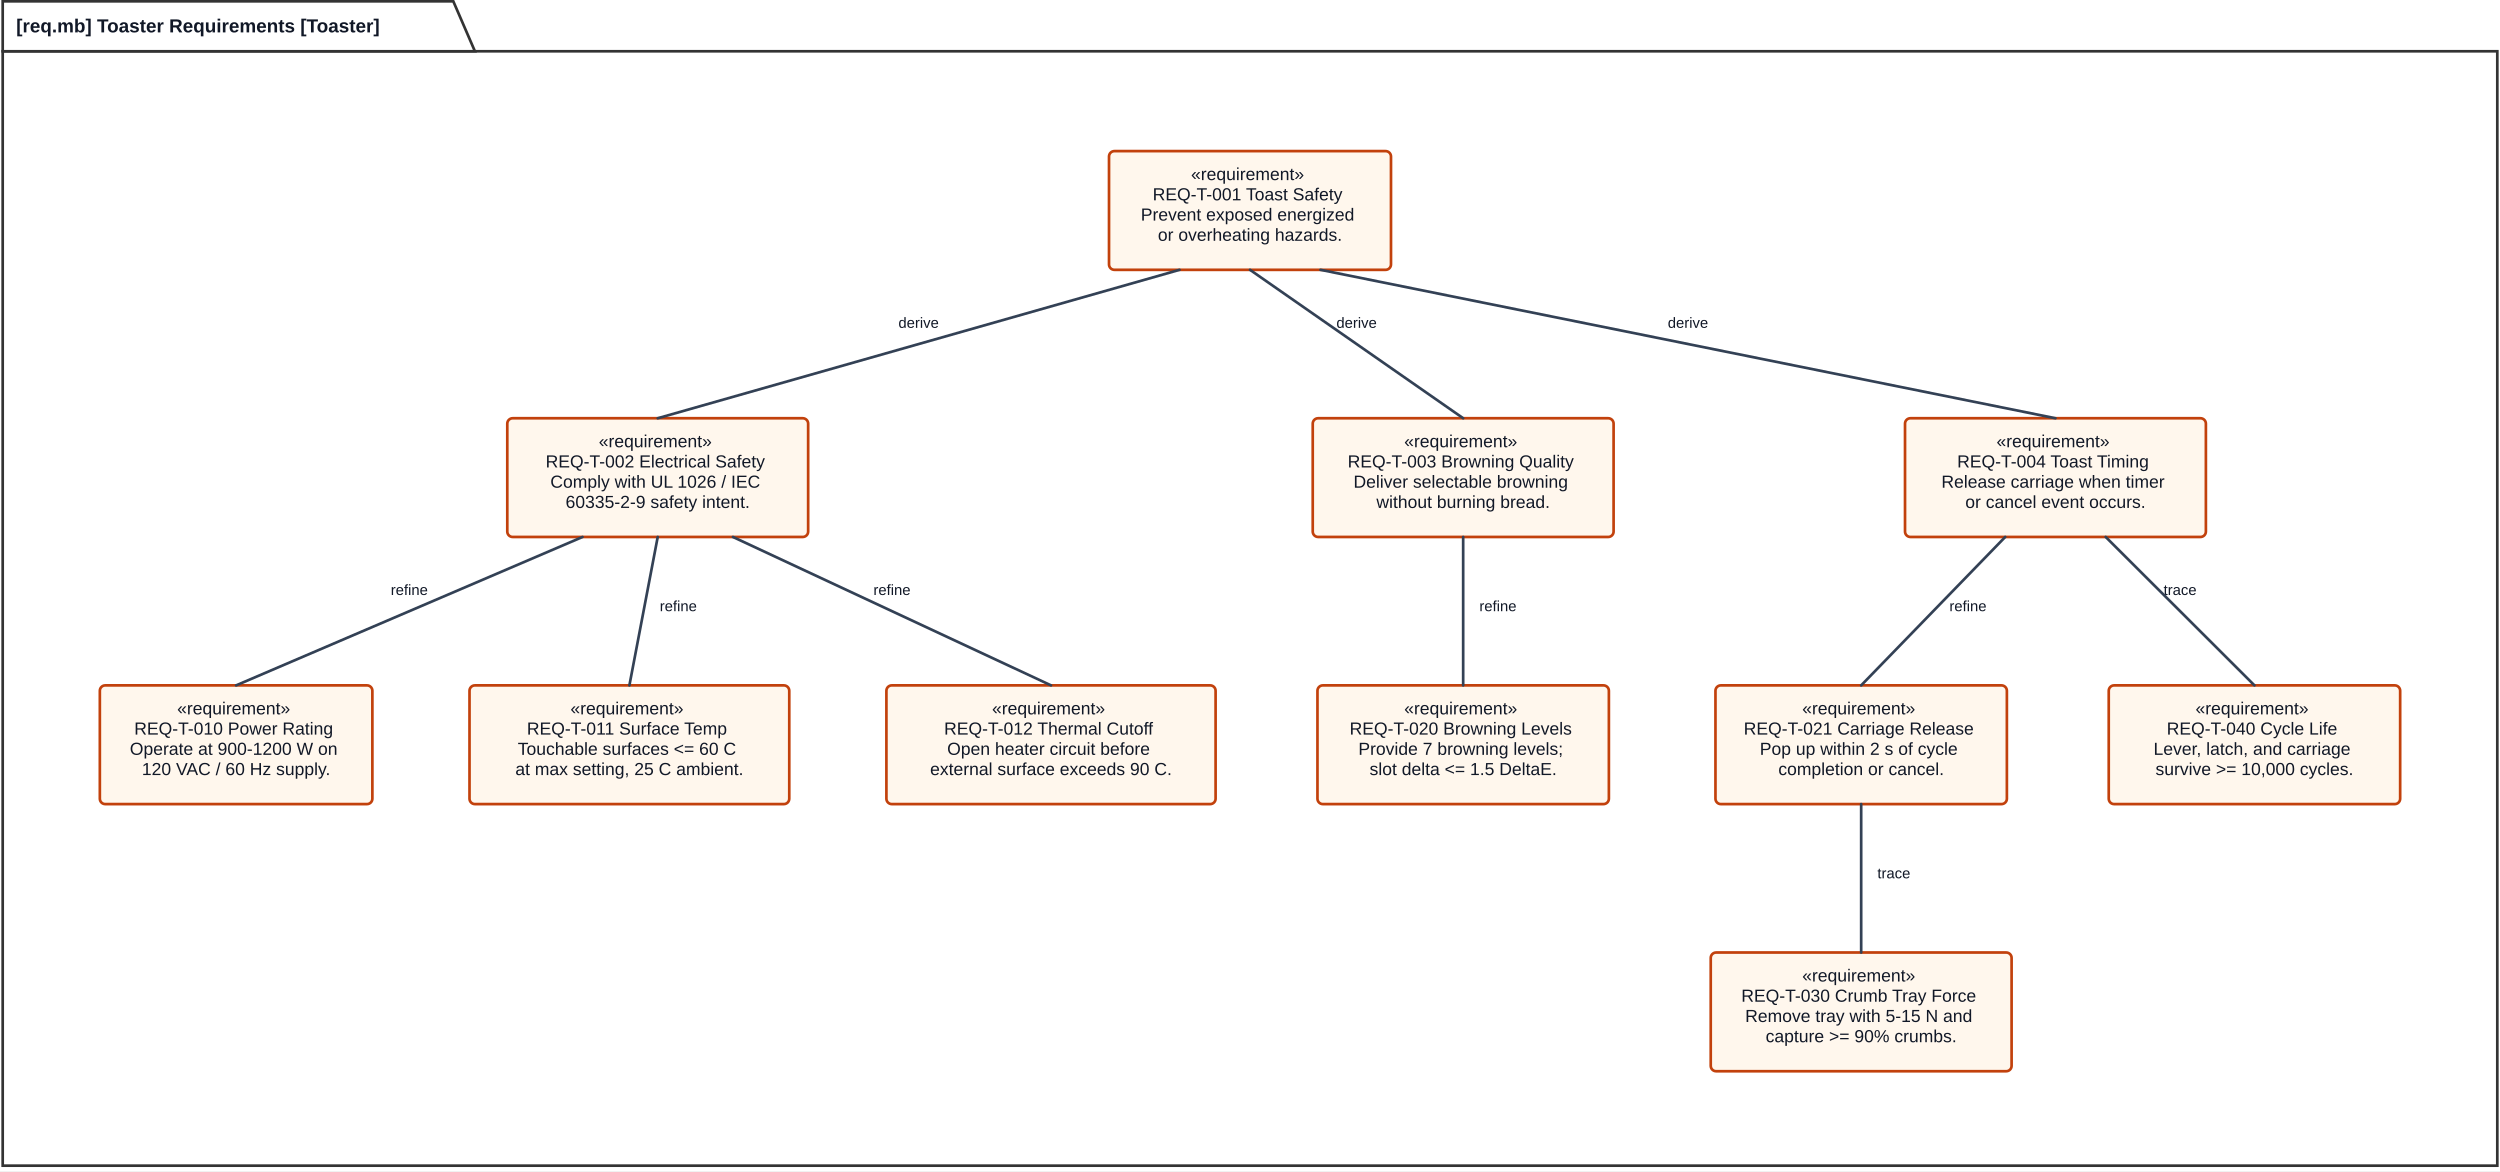
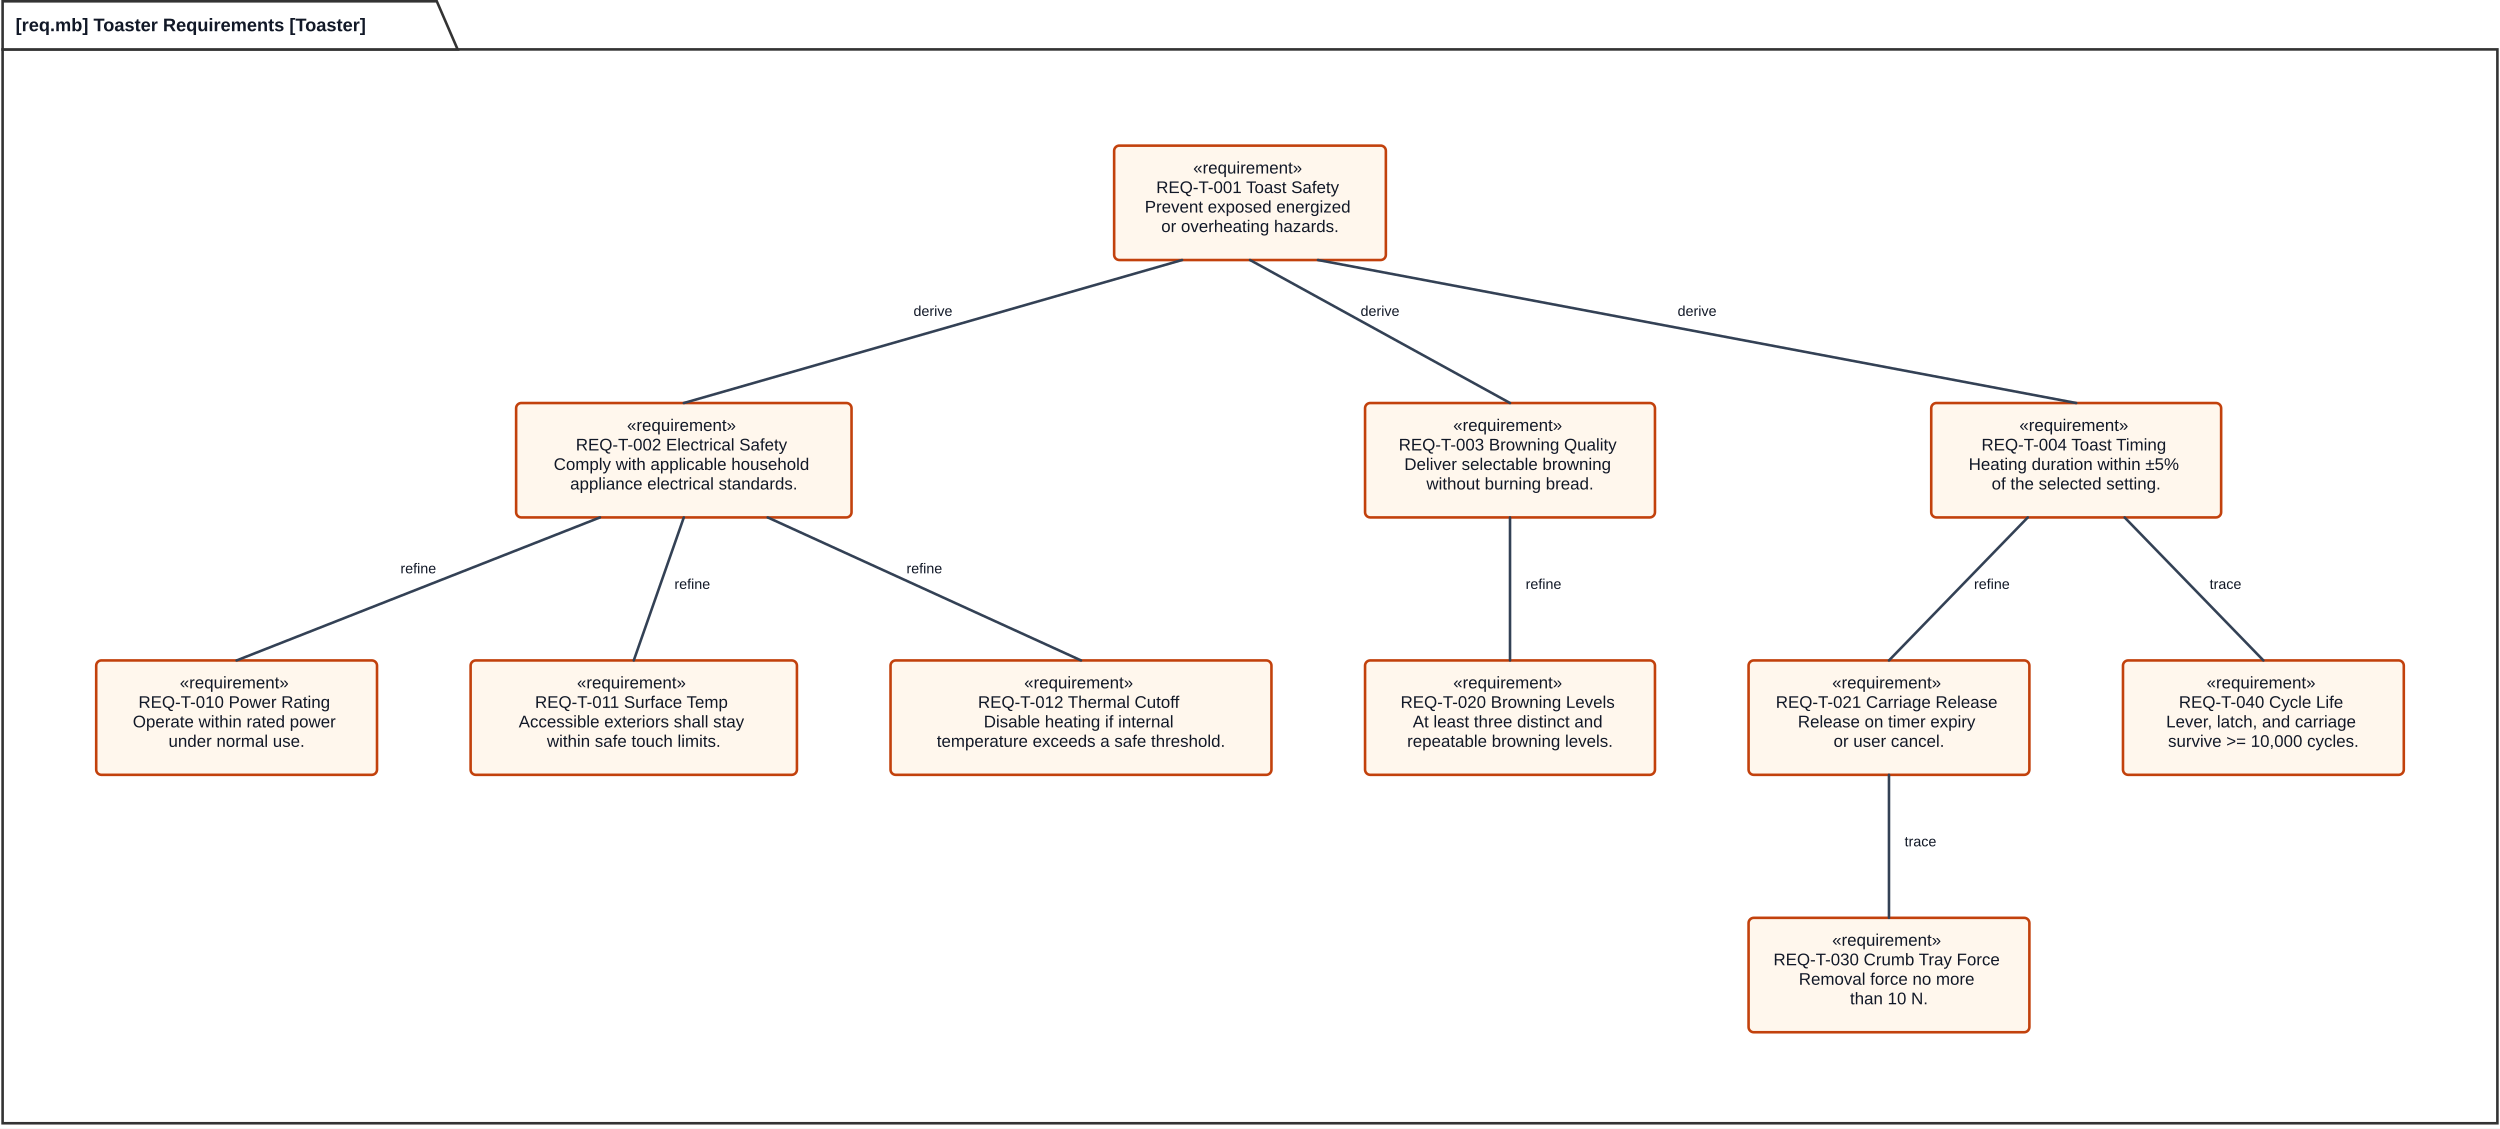
- <svg xmlns="http://www.w3.org/2000/svg" width="1853" height="868" viewBox="0 0 1853 868">
+ <svg xmlns="http://www.w3.org/2000/svg" width="1923" height="868" viewBox="0 0 1923 868">
  <defs>
    <style>text{font-family:Arial,Helvetica,sans-serif;fill:#111827}.label{font-size:13px}.small{font-size:11px}.header{font-size:14px;font-weight:600}</style>
    <marker id="arrow" markerWidth="8" markerHeight="6" refX="8" refY="3" orient="auto">
      <polygon points="0 0,8 3,0 6" fill="#1D4ED8" />
    </marker>
    <marker id="arrow-dark" markerWidth="8" markerHeight="6" refX="8" refY="3" orient="auto">
      <polygon points="0 0,8 3,0 6" fill="#334155" />
    </marker>
    <marker id="composition" markerWidth="12" markerHeight="12" refX="0" refY="6" orient="auto" markerUnits="strokeWidth">
      <polygon points="0 6,6 0,12 6,6 12" fill="#111827" stroke="#111827" />
    </marker>
  </defs>
-   <rect x="0" y="0" width="1853" height="868" fill="#FFFFFF" />
-   <rect x="2" y="38" width="1849" height="826" fill="none" stroke="#333333" stroke-width="2" />
+   <rect x="0" y="0" width="1923" height="868" fill="#FFFFFF" />
+   <rect x="2" y="38" width="1919" height="826" fill="none" stroke="#333333" stroke-width="2" />
  <path d="M 2 1 H 336 L 352 38 H 2 Z" fill="#FFFFFF" stroke="#333333" stroke-width="2" />
  <text class="header" x="12" y="24">[req.mb] Toaster Requirements [Toaster]</text>
-   <rect x="2" y="38" width="1849" height="828" fill="none" stroke="#333333" stroke-width="0" />
+   <rect x="2" y="38" width="1919" height="828" fill="none" stroke="#333333" stroke-width="0" />
  <g transform="translate(2,40)">
-     <rect id="toastSafetyRequirement" x="820" y="72" width="209" height="88" rx="4" fill="#FFF7ED" stroke="#C2410C" stroke-width="2" />
+     <rect id="toastSafetyRequirement" x="855" y="72" width="209" height="88" rx="4" fill="#FFF7ED" stroke="#C2410C" stroke-width="2" />
    <text class="label" text-anchor="middle">
-       <tspan x="924.5" y="93.5">«requirement»</tspan>
-       <tspan x="924.5" dy="15">REQ-T-001 Toast Safety</tspan>
-       <tspan x="924.5" dy="15">Prevent exposed energized</tspan>
-       <tspan x="924.5" dy="15">or overheating hazards.</tspan>
+       <tspan x="959.5" y="93.5">«requirement»</tspan>
+       <tspan x="959.5" dy="15">REQ-T-001 Toast Safety</tspan>
+       <tspan x="959.5" dy="15">Prevent exposed energized</tspan>
+       <tspan x="959.5" dy="15">or overheating hazards.</tspan>
    </text>
-     <rect id="electricalSafetyRequirement" x="374" y="270" width="223" height="88" rx="4" fill="#FFF7ED" stroke="#C2410C" stroke-width="2" />
+     <rect id="electricalSafetyRequirement" x="395" y="270" width="258" height="88" rx="4" fill="#FFF7ED" stroke="#C2410C" stroke-width="2" />
    <text class="label" text-anchor="middle">
-       <tspan x="485.5" y="291.5">«requirement»</tspan>
-       <tspan x="485.5" dy="15">REQ-T-002 Electrical Safety</tspan>
-       <tspan x="485.5" dy="15">Comply with UL 1026 / IEC</tspan>
-       <tspan x="485.5" dy="15">60335-2-9 safety intent.</tspan>
+       <tspan x="524" y="291.5">«requirement»</tspan>
+       <tspan x="524" dy="15">REQ-T-002 Electrical Safety</tspan>
+       <tspan x="524" dy="15">Comply with applicable household</tspan>
+       <tspan x="524" dy="15">appliance electrical standards.</tspan>
    </text>
-     <rect id="browningRequirement" x="971" y="270" width="223" height="88" rx="4" fill="#FFF7ED" stroke="#C2410C" stroke-width="2" />
+     <rect id="browningRequirement" x="1048" y="270" width="223" height="88" rx="4" fill="#FFF7ED" stroke="#C2410C" stroke-width="2" />
    <text class="label" text-anchor="middle">
-       <tspan x="1082.5" y="291.5">«requirement»</tspan>
-       <tspan x="1082.5" dy="15">REQ-T-003 Browning Quality</tspan>
-       <tspan x="1082.5" dy="15">Deliver selectable browning</tspan>
-       <tspan x="1082.5" dy="15">without burning bread.</tspan>
+       <tspan x="1159.5" y="291.5">«requirement»</tspan>
+       <tspan x="1159.5" dy="15">REQ-T-003 Browning Quality</tspan>
+       <tspan x="1159.5" dy="15">Deliver selectable browning</tspan>
+       <tspan x="1159.5" dy="15">without burning bread.</tspan>
    </text>
-     <rect id="timingRequirement" x="1410" y="270" width="223" height="88" rx="4" fill="#FFF7ED" stroke="#C2410C" stroke-width="2" />
+     <rect id="timingRequirement" x="1483.5" y="270" width="223" height="88" rx="4" fill="#FFF7ED" stroke="#C2410C" stroke-width="2" />
    <text class="label" text-anchor="middle">
-       <tspan x="1521.5" y="291.5">«requirement»</tspan>
-       <tspan x="1521.5" dy="15">REQ-T-004 Toast Timing</tspan>
-       <tspan x="1521.5" dy="15">Release carriage when timer</tspan>
-       <tspan x="1521.5" dy="15">or cancel event occurs.</tspan>
+       <tspan x="1595" y="291.5">«requirement»</tspan>
+       <tspan x="1595" dy="15">REQ-T-004 Toast Timing</tspan>
+       <tspan x="1595" dy="15">Heating duration within ±5%</tspan>
+       <tspan x="1595" dy="15">of the selected setting.</tspan>
    </text>
-     <rect id="powerRatingRequirement" x="72" y="468" width="202" height="88" rx="4" fill="#FFF7ED" stroke="#C2410C" stroke-width="2" />
+     <rect id="powerRatingRequirement" x="72" y="468" width="216" height="88" rx="4" fill="#FFF7ED" stroke="#C2410C" stroke-width="2" />
    <text class="label" text-anchor="middle">
-       <tspan x="173" y="489.5">«requirement»</tspan>
-       <tspan x="173" dy="15">REQ-T-010 Power Rating</tspan>
-       <tspan x="173" dy="15">Operate at 900-1200 W on</tspan>
-       <tspan x="173" dy="15">120 VAC / 60 Hz supply.</tspan>
+       <tspan x="180" y="489.5">«requirement»</tspan>
+       <tspan x="180" dy="15">REQ-T-010 Power Rating</tspan>
+       <tspan x="180" dy="15">Operate within rated power</tspan>
+       <tspan x="180" dy="15">under normal use.</tspan>
    </text>
-     <rect id="surfaceTemperatureRequirement" x="346" y="468" width="237" height="88" rx="4" fill="#FFF7ED" stroke="#C2410C" stroke-width="2" />
+     <rect id="surfaceTemperatureRequirement" x="360" y="468" width="251" height="88" rx="4" fill="#FFF7ED" stroke="#C2410C" stroke-width="2" />
    <text class="label" text-anchor="middle">
-       <tspan x="464.5" y="489.5">«requirement»</tspan>
-       <tspan x="464.5" dy="15">REQ-T-011 Surface Temp</tspan>
-       <tspan x="464.5" dy="15">Touchable surfaces &lt;= 60 C</tspan>
-       <tspan x="464.5" dy="15">at max setting, 25 C ambient.</tspan>
+       <tspan x="485.5" y="489.5">«requirement»</tspan>
+       <tspan x="485.5" dy="15">REQ-T-011 Surface Temp</tspan>
+       <tspan x="485.5" dy="15">Accessible exteriors shall stay</tspan>
+       <tspan x="485.5" dy="15">within safe touch limits.</tspan>
    </text>
-     <rect id="thermalCutoffRequirement" x="655" y="468" width="244" height="88" rx="4" fill="#FFF7ED" stroke="#C2410C" stroke-width="2" />
+     <rect id="thermalCutoffRequirement" x="683" y="468" width="293" height="88" rx="4" fill="#FFF7ED" stroke="#C2410C" stroke-width="2" />
    <text class="label" text-anchor="middle">
-       <tspan x="777" y="489.5">«requirement»</tspan>
-       <tspan x="777" dy="15">REQ-T-012 Thermal Cutoff</tspan>
-       <tspan x="777" dy="15">Open heater circuit before</tspan>
-       <tspan x="777" dy="15">external surface exceeds 90 C.</tspan>
+       <tspan x="829.5" y="489.5">«requirement»</tspan>
+       <tspan x="829.5" dy="15">REQ-T-012 Thermal Cutoff</tspan>
+       <tspan x="829.5" dy="15">Disable heating if internal</tspan>
+       <tspan x="829.5" dy="15">temperature exceeds a safe threshold.</tspan>
    </text>
-     <rect id="browningLevelsRequirement" x="974.5" y="468" width="216" height="88" rx="4" fill="#FFF7ED" stroke="#C2410C" stroke-width="2" />
+     <rect id="browningLevelsRequirement" x="1048" y="468" width="223" height="88" rx="4" fill="#FFF7ED" stroke="#C2410C" stroke-width="2" />
    <text class="label" text-anchor="middle">
-       <tspan x="1082.5" y="489.5">«requirement»</tspan>
-       <tspan x="1082.5" dy="15">REQ-T-020 Browning Levels</tspan>
-       <tspan x="1082.5" dy="15">Provide 7 browning levels;</tspan>
-       <tspan x="1082.5" dy="15">slot delta &lt;= 1.5 DeltaE.</tspan>
+       <tspan x="1159.5" y="489.5">«requirement»</tspan>
+       <tspan x="1159.5" dy="15">REQ-T-020 Browning Levels</tspan>
+       <tspan x="1159.5" dy="15">At least three distinct and</tspan>
+       <tspan x="1159.5" dy="15">repeatable browning levels.</tspan>
    </text>
-     <rect id="carriageReleaseRequirement" x="1269.5" y="468" width="216" height="88" rx="4" fill="#FFF7ED" stroke="#C2410C" stroke-width="2" />
+     <rect id="carriageReleaseRequirement" x="1343" y="468" width="216" height="88" rx="4" fill="#FFF7ED" stroke="#C2410C" stroke-width="2" />
    <text class="label" text-anchor="middle">
-       <tspan x="1377.5" y="489.5">«requirement»</tspan>
-       <tspan x="1377.5" dy="15">REQ-T-021 Carriage Release</tspan>
-       <tspan x="1377.5" dy="15">Pop up within 2 s of cycle</tspan>
-       <tspan x="1377.5" dy="15">completion or cancel.</tspan>
+       <tspan x="1451" y="489.5">«requirement»</tspan>
+       <tspan x="1451" dy="15">REQ-T-021 Carriage Release</tspan>
+       <tspan x="1451" dy="15">Release on timer expiry</tspan>
+       <tspan x="1451" dy="15">or user cancel.</tspan>
    </text>
-     <rect id="crumbTrayForceRequirement" x="1266" y="666" width="223" height="88" rx="4" fill="#FFF7ED" stroke="#C2410C" stroke-width="2" />
+     <rect id="crumbTrayForceRequirement" x="1343" y="666" width="216" height="88" rx="4" fill="#FFF7ED" stroke="#C2410C" stroke-width="2" />
    <text class="label" text-anchor="middle">
-       <tspan x="1377.5" y="687.5">«requirement»</tspan>
-       <tspan x="1377.5" dy="15">REQ-T-030 Crumb Tray Force</tspan>
-       <tspan x="1377.5" dy="15">Remove tray with 5-15 N and</tspan>
-       <tspan x="1377.5" dy="15">capture &gt;= 90% crumbs.</tspan>
+       <tspan x="1451" y="687.5">«requirement»</tspan>
+       <tspan x="1451" dy="15">REQ-T-030 Crumb Tray Force</tspan>
+       <tspan x="1451" dy="15">Removal force no more</tspan>
+       <tspan x="1451" dy="15">than 10 N.</tspan>
    </text>
-     <rect id="cycleLifeRequirement" x="1561" y="468" width="216" height="88" rx="4" fill="#FFF7ED" stroke="#C2410C" stroke-width="2" />
+     <rect id="cycleLifeRequirement" x="1631" y="468" width="216" height="88" rx="4" fill="#FFF7ED" stroke="#C2410C" stroke-width="2" />
    <text class="label" text-anchor="middle">
-       <tspan x="1669" y="489.5">«requirement»</tspan>
-       <tspan x="1669" dy="15">REQ-T-040 Cycle Life</tspan>
-       <tspan x="1669" dy="15">Lever, latch, and carriage</tspan>
-       <tspan x="1669" dy="15">survive &gt;= 10,000 cycles.</tspan>
+       <tspan x="1739" y="489.5">«requirement»</tspan>
+       <tspan x="1739" dy="15">REQ-T-040 Cycle Life</tspan>
+       <tspan x="1739" dy="15">Lever, latch, and carriage</tspan>
+       <tspan x="1739" dy="15">survive &gt;= 10,000 cycles.</tspan>
    </text>
-     <path d="M 872.25,160 L 485.5,270" fill="none" stroke="#334155" stroke-width="2" stroke-linejoin="round" stroke-linecap="round" />
-     <path d="M 924.5,160 L 1082.5,270" fill="none" stroke="#334155" stroke-width="2" stroke-linejoin="round" stroke-linecap="round" />
-     <path d="M 976.75,160 L 1521.5,270" fill="none" stroke="#334155" stroke-width="2" stroke-linejoin="round" stroke-linecap="round" />
-     <path d="M 429.75,358 L 173,468" fill="none" stroke="#334155" stroke-width="2" stroke-linejoin="round" stroke-linecap="round" />
-     <path d="M 485.5,358 L 464.5,468" fill="none" stroke="#334155" stroke-width="2" stroke-linejoin="round" stroke-linecap="round" />
-     <path d="M 541.25,358 L 777,468" fill="none" stroke="#334155" stroke-width="2" stroke-linejoin="round" stroke-linecap="round" />
-     <path d="M 1082.5,358 L 1082.5,468" fill="none" stroke="#334155" stroke-width="2" stroke-linejoin="round" stroke-linecap="round" />
-     <path d="M 1484.26,358 L 1377.5,468" fill="none" stroke="#334155" stroke-width="2" stroke-linejoin="round" stroke-linecap="round" />
-     <path d="M 1558.74,358 L 1669,468" fill="none" stroke="#334155" stroke-width="2" stroke-linejoin="round" stroke-linecap="round" />
-     <path d="M 1377.5,556 L 1377.5,666" fill="none" stroke="#334155" stroke-width="2" stroke-linejoin="round" stroke-linecap="round" />
-     <text class="small" text-anchor="middle" x="678.875" y="203">derive</text>
-     <text class="small" text-anchor="middle" x="1003.5" y="203">derive</text>
-     <text class="small" text-anchor="middle" x="1249.12" y="203">derive</text>
-     <text class="small" text-anchor="middle" x="301.375" y="401">refine</text>
-     <text class="small" x="487" y="413">refine</text>
-     <text class="small" text-anchor="middle" x="659.125" y="401">refine</text>
-     <text class="small" x="1094.5" y="413">refine</text>
-     <text class="small" x="1442.88" y="413">refine</text>
-     <text class="small" text-anchor="middle" x="1613.87" y="401">trace</text>
-     <text class="small" x="1389.5" y="611">trace</text>
+     <path d="M 907.25,160 L 524,270" fill="none" stroke="#334155" stroke-width="2" stroke-linejoin="round" stroke-linecap="round" />
+     <path d="M 959.5,160 L 1159.5,270" fill="none" stroke="#334155" stroke-width="2" stroke-linejoin="round" stroke-linecap="round" />
+     <path d="M 1011.75,160 L 1595,270" fill="none" stroke="#334155" stroke-width="2" stroke-linejoin="round" stroke-linecap="round" />
+     <path d="M 459.5,358 L 180,468" fill="none" stroke="#334155" stroke-width="2" stroke-linejoin="round" stroke-linecap="round" />
+     <path d="M 524,358 L 485.5,468" fill="none" stroke="#334155" stroke-width="2" stroke-linejoin="round" stroke-linecap="round" />
+     <path d="M 588.5,358 L 829.5,468" fill="none" stroke="#334155" stroke-width="2" stroke-linejoin="round" stroke-linecap="round" />
+     <path d="M 1159.5,358 L 1159.5,468" fill="none" stroke="#334155" stroke-width="2" stroke-linejoin="round" stroke-linecap="round" />
+     <path d="M 1557.76,358 L 1451,468" fill="none" stroke="#334155" stroke-width="2" stroke-linejoin="round" stroke-linecap="round" />
+     <path d="M 1632.24,358 L 1739,468" fill="none" stroke="#334155" stroke-width="2" stroke-linejoin="round" stroke-linecap="round" />
+     <path d="M 1451,556 L 1451,666" fill="none" stroke="#334155" stroke-width="2" stroke-linejoin="round" stroke-linecap="round" />
+     <text class="small" text-anchor="middle" x="715.625" y="203">derive</text>
+     <text class="small" text-anchor="middle" x="1059.5" y="203">derive</text>
+     <text class="small" text-anchor="middle" x="1303.38" y="203">derive</text>
+     <text class="small" text-anchor="middle" x="319.75" y="401">refine</text>
+     <text class="small" x="516.75" y="413">refine</text>
+     <text class="small" text-anchor="middle" x="709" y="401">refine</text>
+     <text class="small" x="1171.5" y="413">refine</text>
+     <text class="small" x="1516.38" y="413">refine</text>
+     <text class="small" x="1697.62" y="413">trace</text>
+     <text class="small" x="1463" y="611">trace</text>
  </g>
</svg>
